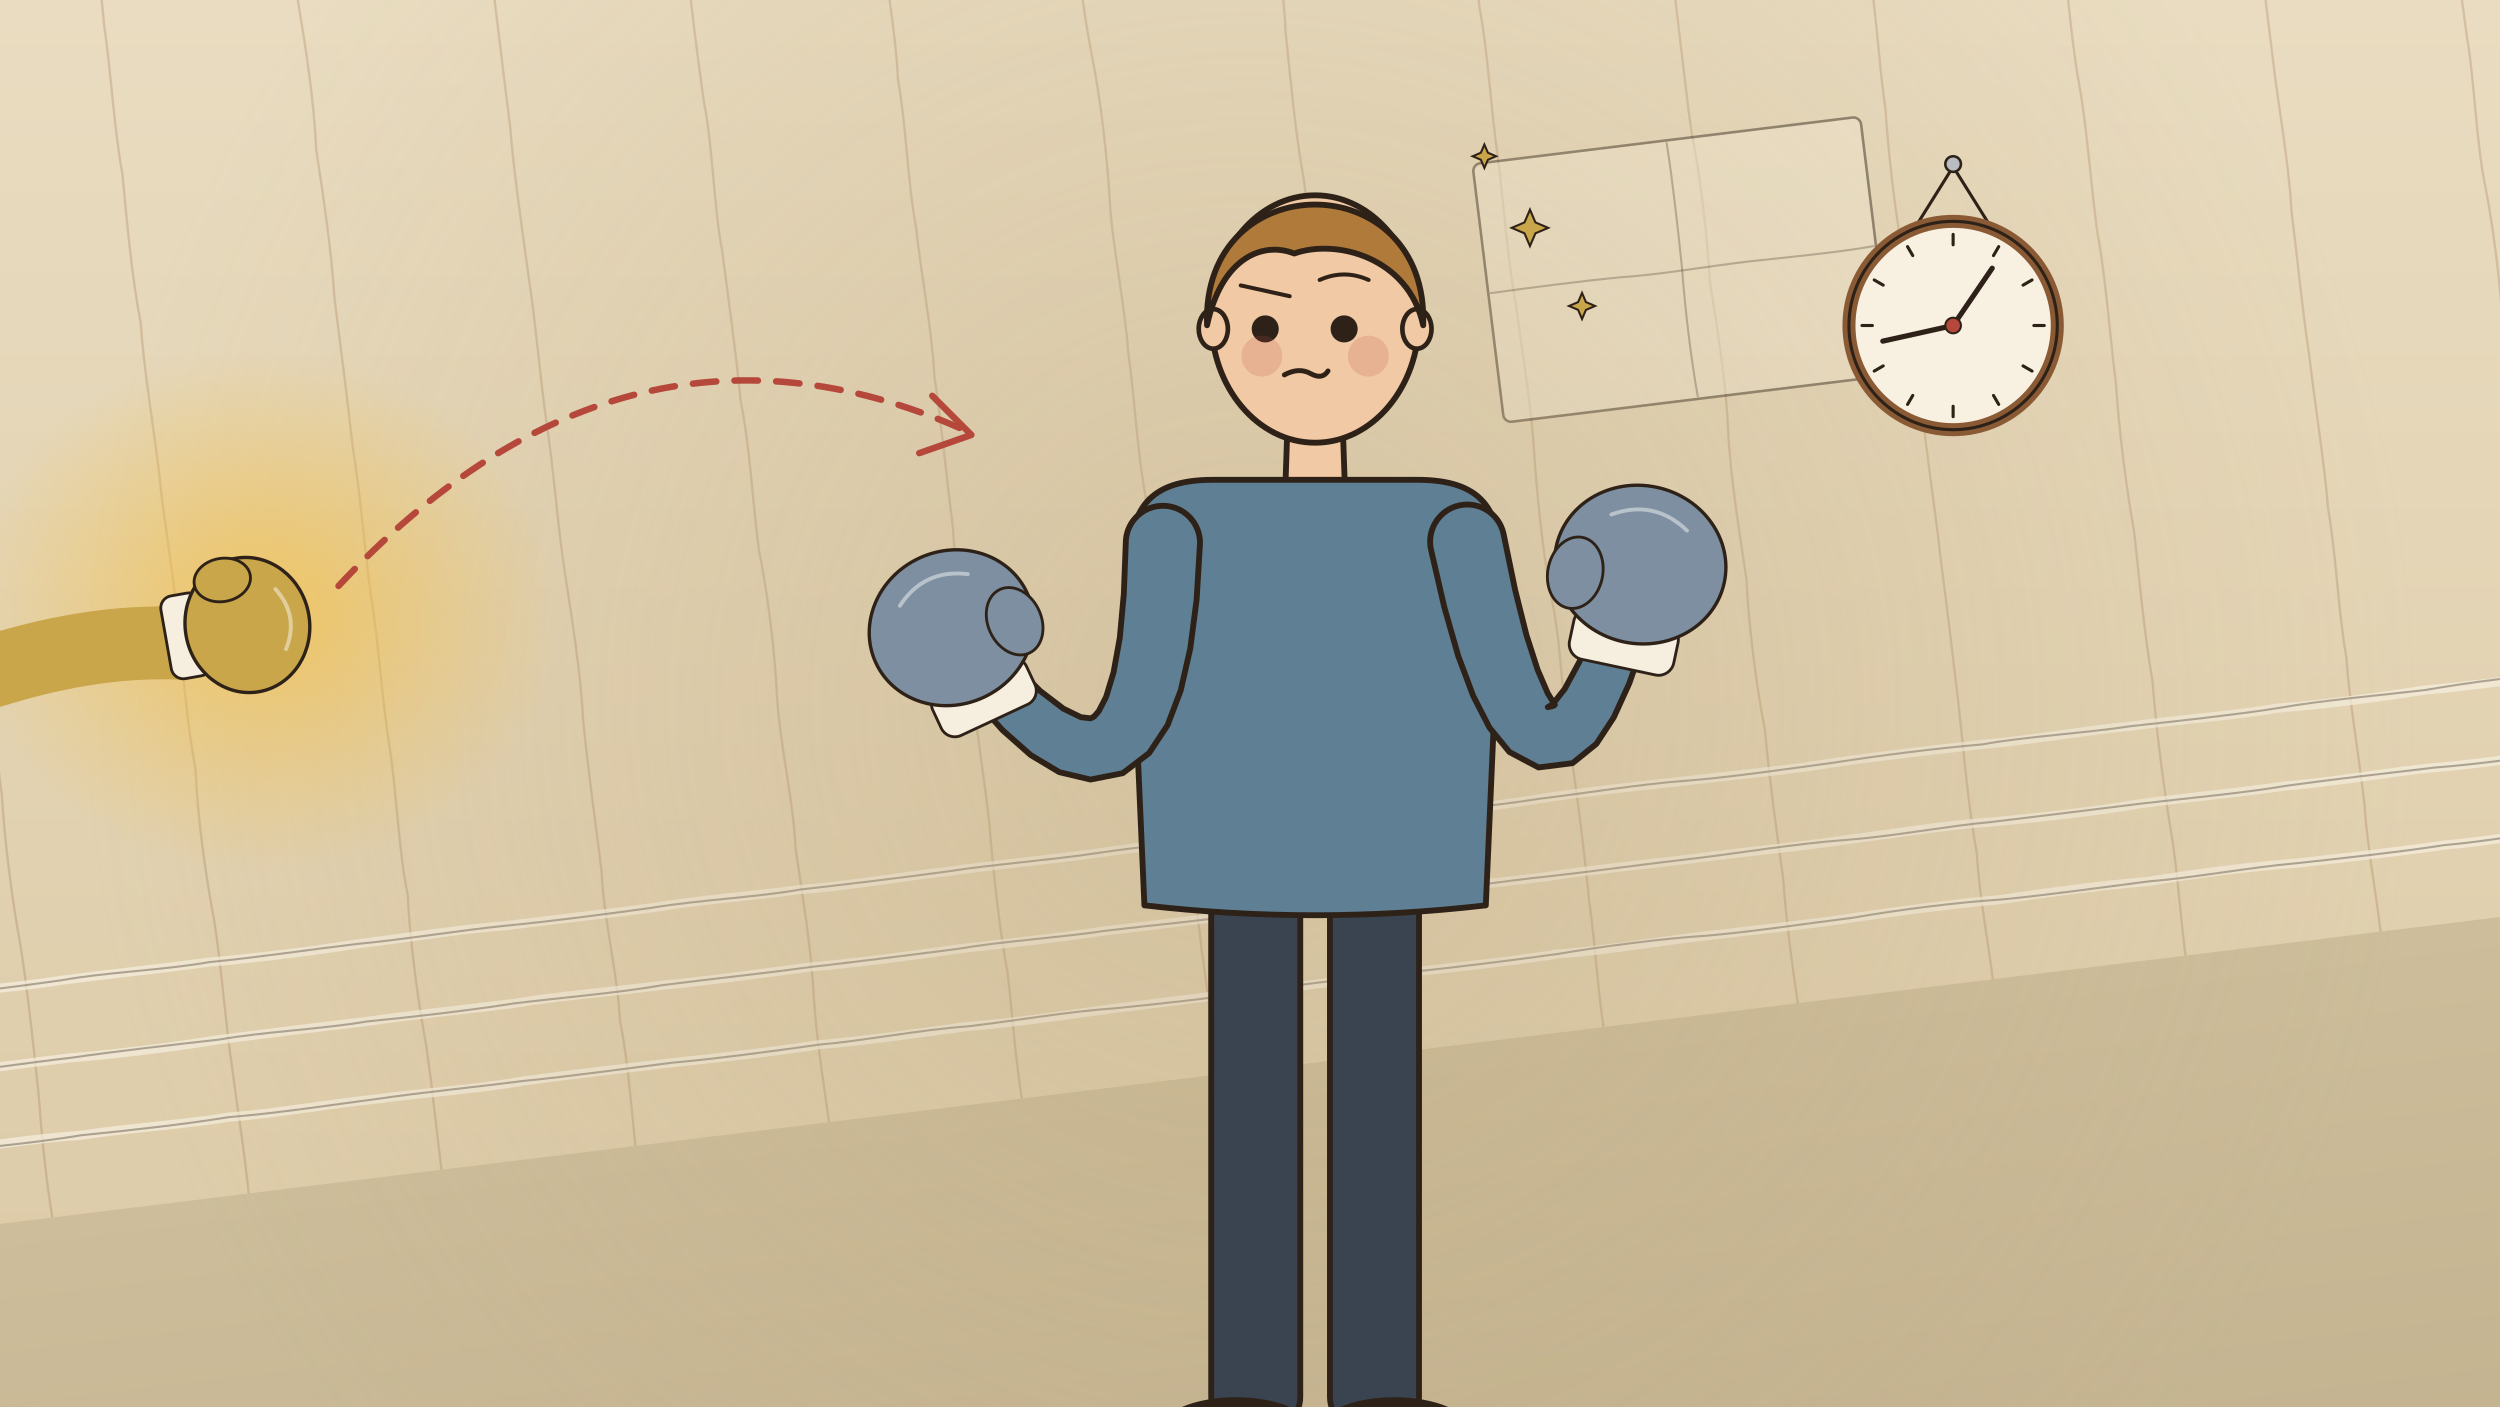
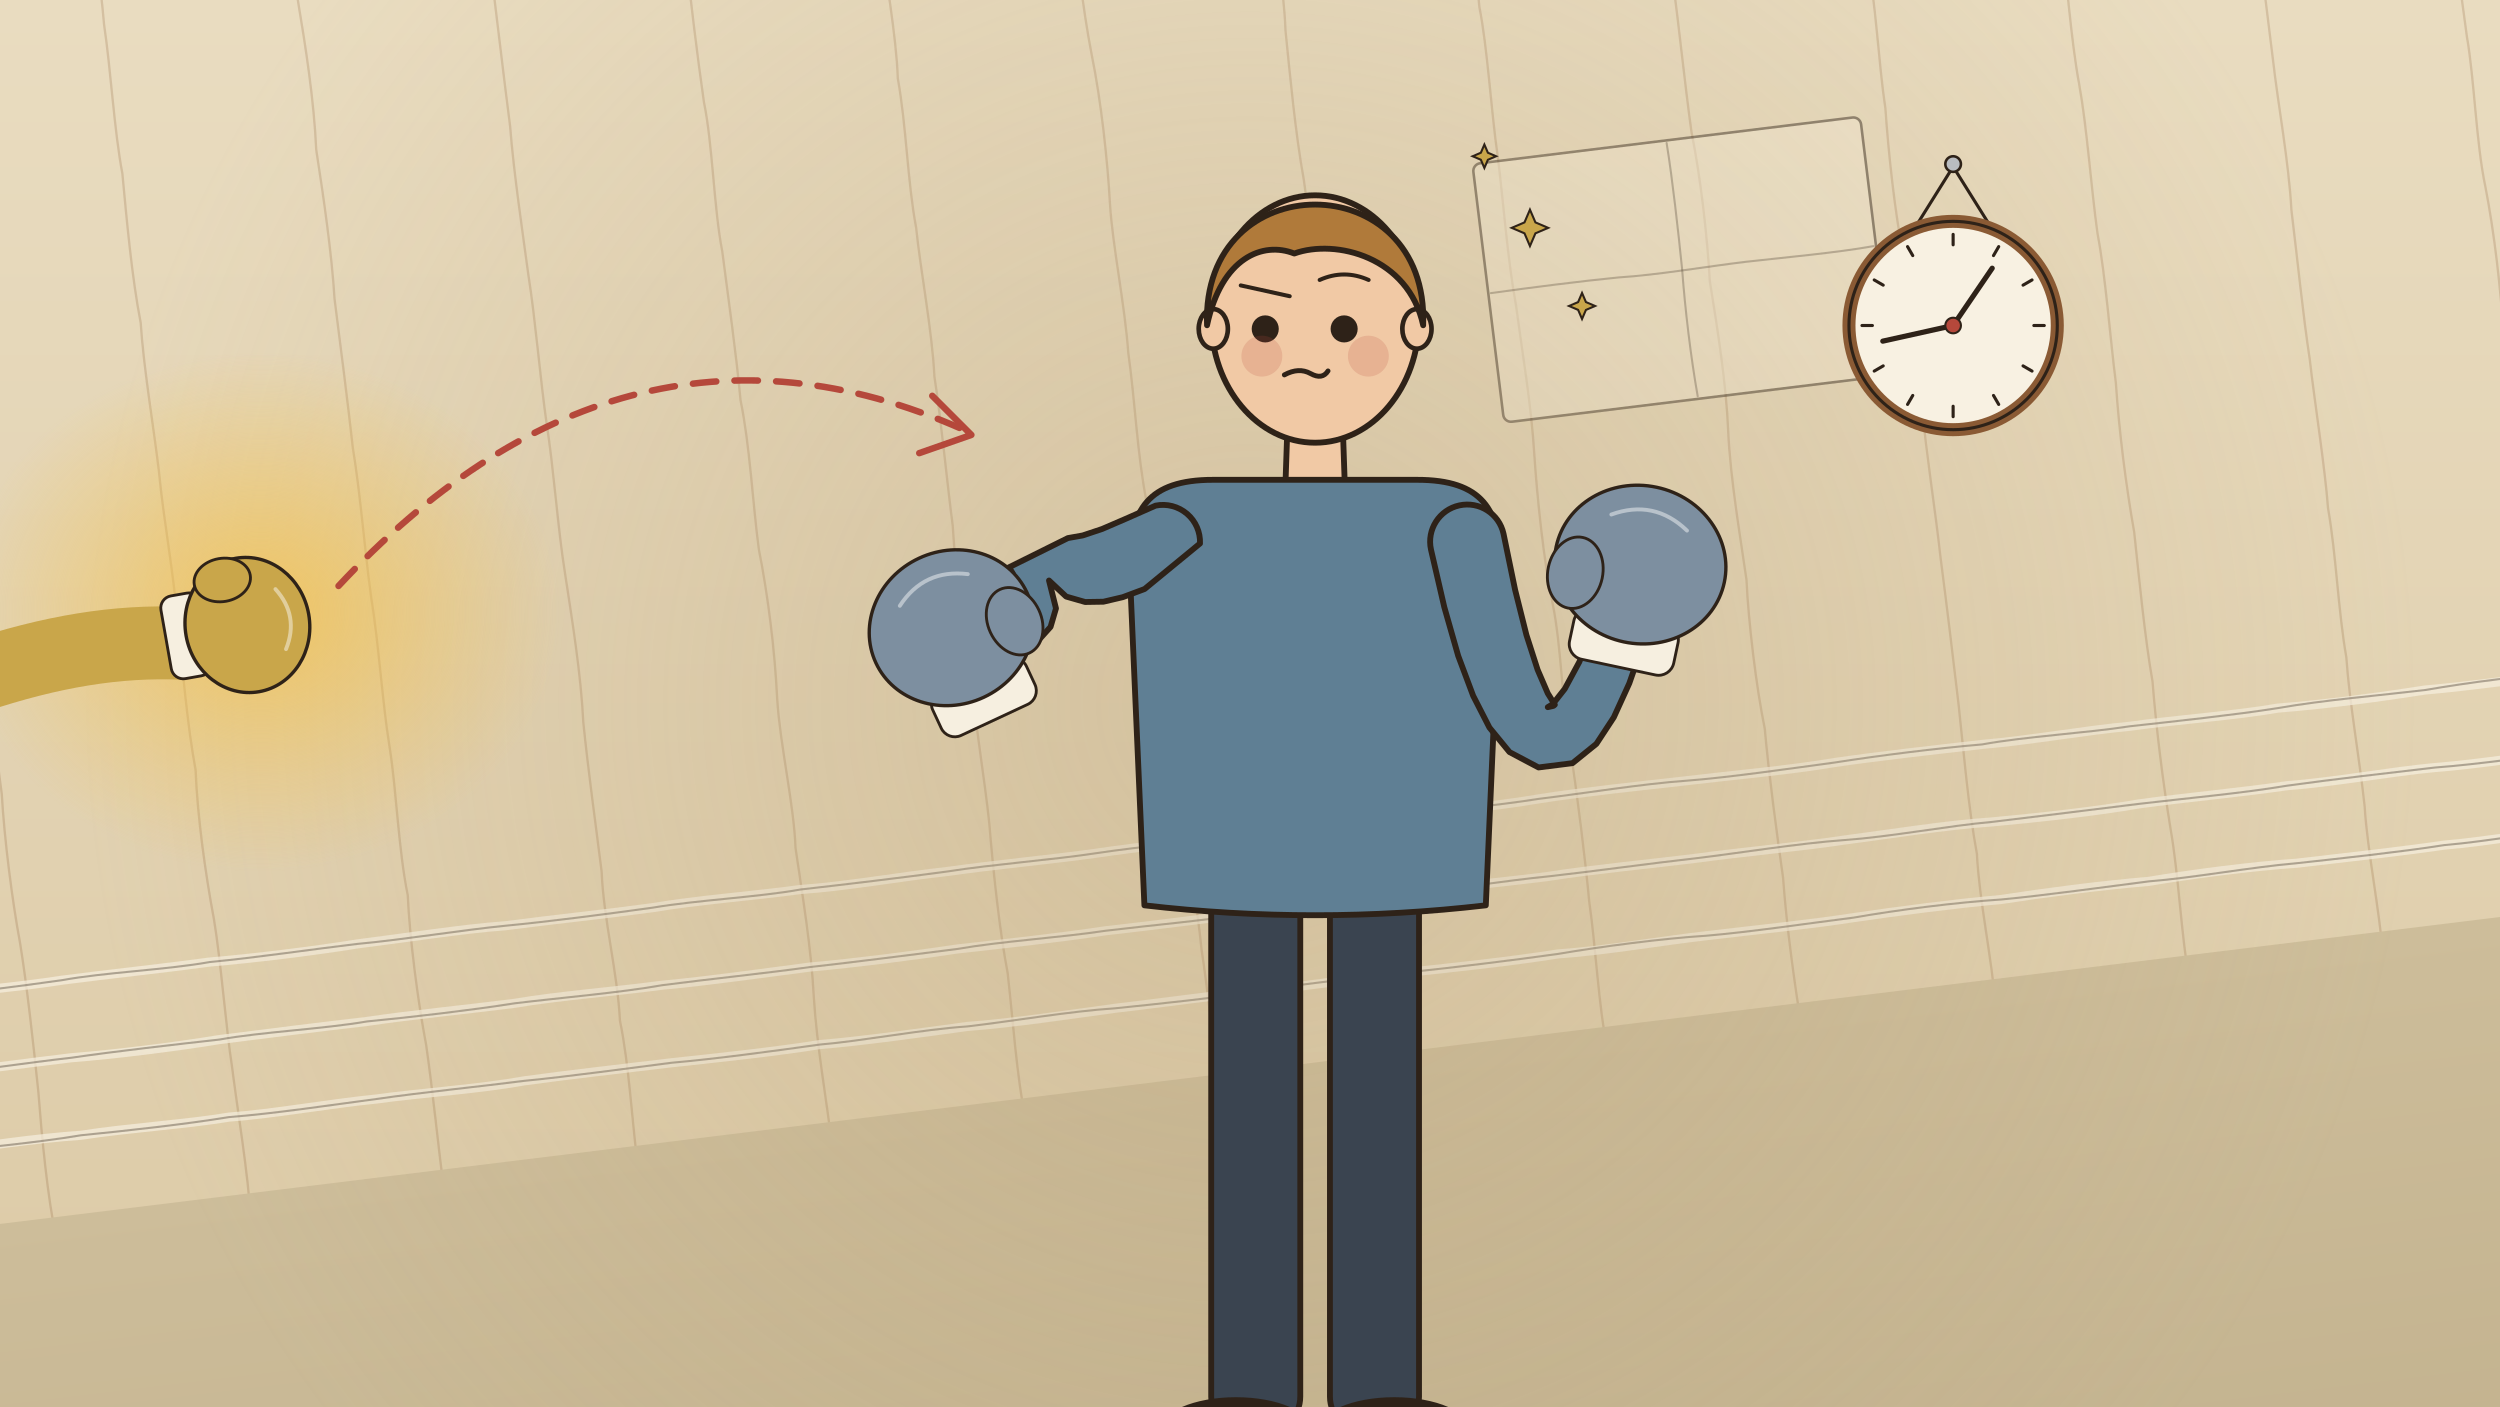
<svg xmlns="http://www.w3.org/2000/svg" viewBox="0 0 1920 1080" width="1920" height="1080">
  <defs>
    <linearGradient id="wall126" x1="0" y1="0" x2="0" y2="1">
      <stop offset="0" stop-color="#e9dcc0" />
      <stop offset="1" stop-color="#dccaa6" />
    </linearGradient>
    <radialGradient id="gold126" cx="0.5" cy="0.5" r="0.5">
      <stop offset="0" stop-color="#f2c14e" stop-opacity="0.8" />
      <stop offset="1" stop-color="#f2c14e" stop-opacity="0" />
    </radialGradient>
    <radialGradient id="vig126" cx="0.5" cy="0.5" r="0.5">
      <stop offset="0" stop-color="#b9a27a" stop-opacity="0.35" />
      <stop offset="1" stop-color="#b9a27a" stop-opacity="0" />
    </radialGradient>
    <linearGradient id="mat126" x1="0" y1="0" x2="0" y2="1">
      <stop offset="0" stop-color="#cdbd9a" />
      <stop offset="1" stop-color="#bfae8a" />
    </linearGradient>
  </defs>
  <rect width="1920" height="1080" fill="url(#wall126)" />
  <g id="bg-tilted-gym-wall" transform="rotate(-7 960 540)">
    <path d="M-300.0,-200.0 C-299.6,-164.9 -300.3,-118.4 -300.0,-84.6 C-300.2,-50.2 -302.1,-6.0 -300.0,30.8 C-299.2,62.9 -298.9,111.8 -300.0,146.2 C-300.8,182.4 -300.7,226.4 -300.0,261.5 C-298.2,296.0 -299.9,339.3 -300.0,376.9 C-299.2,410.3 -301.9,458.5 -300.0,492.3 C-300.6,525.4 -300.5,571.6 -300.0,607.7 C-300.6,643.8 -302.9,690.7 -300.0,723.1 C-299.1,758.5 -302.1,804.7 -300.0,838.5 C-303.0,873.5 -300.8,921.8 -300.0,953.8 C-302.5,988.4 -299.6,1037.4 -300.0,1069.2 C-300.3,1103.3 -299.9,1151.7 -300.0,1184.6 C-298.7,1218.4 -298.7,1265.3 -300.0,1300.0" fill="none" stroke="#8a5a34" stroke-width="1.8" stroke-linecap="round" opacity="0.22" />
    <path d="M-150.0,-200.0 C-148.7,-165.5 -152.0,-121.1 -150.0,-84.6 C-147.3,-52.8 -149.5,-2.2 -150.0,30.8 C-150.6,67.2 -149.9,114.2 -150.0,146.2 C-147.9,178.4 -148.6,225.9 -150.0,261.5 C-148.8,298.2 -148.9,344.3 -150.0,376.9 C-150.5,410.8 -147.7,459.0 -150.0,492.3 C-149.5,529.7 -149.4,575.2 -150.0,607.7 C-151.5,641.4 -150.1,691.4 -150.0,723.1 C-147.1,758.0 -148.9,805.3 -150.0,838.5 C-149.8,874.5 -150.5,919.7 -150.0,953.8 C-147.8,990.4 -151.9,1034.7 -150.0,1069.2 C-149.6,1105.2 -151.0,1150.7 -150.0,1184.6 C-147.1,1221.1 -152.5,1262.5 -150.0,1300.0" fill="none" stroke="#8a5a34" stroke-width="1.8" stroke-linecap="round" opacity="0.22" />
    <path d="M0.0,-200.0 C-2.0,-168.2 -2.4,-117.9 0.0,-84.6 C2.9,-51.4 -2.3,-1.3 0.0,30.8 C1.2,66.0 -1.1,110.4 0.0,146.2 C1.8,183.0 -2.0,225.1 0.0,261.5 C-1.7,293.5 2.0,342.1 0.0,376.9 C0.6,414.1 -0.5,459.0 0.0,492.3 C-2.3,527.2 -2.0,575.9 0.0,607.7 C1.3,640.8 0.7,686.1 0.0,723.1 C-1.6,758.2 -2.9,802.7 0.0,838.5 C0.1,870.1 1.9,917.1 0.0,953.8 C3.0,987.9 0.8,1033.0 0.0,1069.2 C-2.6,1102.5 -1.6,1150.5 0.0,1184.6 C-1.3,1219.8 -2.6,1264.4 0.0,1300.0" fill="none" stroke="#8a5a34" stroke-width="1.8" stroke-linecap="round" opacity="0.22" />
    <path d="M150.0,-200.0 C149.6,-163.0 151.4,-119.7 150.0,-84.6 C150.9,-48.6 147.8,-2.9 150.0,30.8 C149.0,65.4 147.5,111.2 150.0,146.2 C148.0,180.5 150.1,225.4 150.0,261.5 C148.9,297.0 151.9,343.0 150.0,376.9 C149.7,413.6 147.8,457.2 150.0,492.3 C147.0,527.6 147.8,573.7 150.0,607.7 C151.4,640.7 149.0,689.7 150.0,723.1 C150.1,756.0 152.3,805.8 150.0,838.5 C152.1,874.7 152.0,916.4 150.0,953.8 C147.4,989.0 149.3,1034.1 150.0,1069.2 C147.0,1100.9 149.0,1148.1 150.0,1184.6 C148.9,1220.2 151.2,1264.2 150.0,1300.0" fill="none" stroke="#8a5a34" stroke-width="1.8" stroke-linecap="round" opacity="0.22" />
    <path d="M300.0,-200.0 C301.3,-166.8 302.6,-121.6 300.0,-84.6 C301.6,-48.2 302.9,-6.8 300.0,30.8 C301.2,68.1 302.1,112.8 300.0,146.2 C300.2,180.6 300.4,229.9 300.0,261.5 C301.5,298.7 299.4,340.1 300.0,376.9 C301.4,414.0 298.7,459.0 300.0,492.3 C301.3,526.8 297.1,571.1 300.0,607.7 C297.4,639.7 297.8,690.9 300.0,723.1 C300.8,759.6 299.7,802.0 300.0,838.5 C302.9,873.7 300.2,919.1 300.0,953.8 C298.7,986.7 299.1,1032.7 300.0,1069.2 C297.3,1104.1 301.4,1152.7 300.0,1184.6 C301.7,1217.9 300.5,1264.4 300.0,1300.0" fill="none" stroke="#8a5a34" stroke-width="1.8" stroke-linecap="round" opacity="0.22" />
    <path d="M450.0,-200.0 C450.5,-165.7 449.0,-118.3 450.0,-84.6 C450.1,-52.8 449.7,-5.6 450.0,30.8 C448.4,65.8 449.6,112.1 450.0,146.2 C451.2,179.4 449.3,228.0 450.0,261.5 C451.2,295.9 448.7,342.4 450.0,376.9 C451.1,414.5 452.7,455.5 450.0,492.3 C449.2,527.2 449.9,573.8 450.0,607.7 C447.0,643.9 452.7,686.9 450.0,723.1 C452.9,757.0 449.7,802.1 450.0,838.5 C449.5,874.3 452.4,921.4 450.0,953.8 C450.2,987.9 450.8,1033.2 450.0,1069.2 C449.3,1101.4 447.8,1151.9 450.0,1184.6 C451.9,1218.0 451.0,1262.6 450.0,1300.0" fill="none" stroke="#8a5a34" stroke-width="1.8" stroke-linecap="round" opacity="0.22" />
    <path d="M600.0,-200.0 C602.9,-163.1 599.0,-118.9 600.0,-84.6 C599.3,-48.6 599.3,-5.5 600.0,30.8 C602.7,63.7 597.6,112.9 600.0,146.2 C600.2,181.7 601.1,224.0 600.0,261.5 C602.9,296.9 599.6,341.4 600.0,376.9 C602.7,413.0 602.7,455.4 600.0,492.3 C597.8,527.6 602.9,575.9 600.0,607.7 C600.8,643.0 602.7,685.7 600.0,723.1 C597.7,760.0 600.1,803.5 600.0,838.5 C601.3,872.0 597.4,919.4 600.0,953.8 C599.5,989.1 597.4,1035.4 600.0,1069.2 C602.2,1102.8 601.2,1148.3 600.0,1184.6 C600.4,1217.0 597.1,1264.8 600.0,1300.0" fill="none" stroke="#8a5a34" stroke-width="1.8" stroke-linecap="round" opacity="0.22" />
    <path d="M750.0,-200.0 C752.7,-165.4 749.1,-118.9 750.0,-84.6 C750.1,-51.0 752.9,-1.1 750.0,30.8 C752.1,67.6 747.7,111.4 750.0,146.2 C749.3,178.6 752.6,226.6 750.0,261.5 C751.1,296.6 749.7,342.7 750.0,376.9 C747.8,412.2 747.8,456.6 750.0,492.3 C748.5,529.5 750.7,575.0 750.0,607.7 C748.5,644.4 747.8,689.8 750.0,723.1 C749.7,758.4 747.2,801.4 750.0,838.5 C751.9,872.5 750.2,922.2 750.0,953.8 C749.0,987.4 749.2,1033.8 750.0,1069.2 C748.3,1106.3 751.6,1147.2 750.0,1184.6 C751.2,1222.0 751.8,1267.8 750.0,1300.0" fill="none" stroke="#8a5a34" stroke-width="1.8" stroke-linecap="round" opacity="0.22" />
    <path d="M900.0,-200.0 C901.6,-165.8 898.0,-116.6 900.0,-84.6 C897.7,-49.0 897.5,-6.4 900.0,30.8 C902.9,66.8 902.2,113.6 900.0,146.2 C898.0,177.9 901.9,225.2 900.0,261.5 C900.7,298.7 897.3,340.0 900.0,376.9 C898.5,411.2 902.0,459.2 900.0,492.3 C901.7,529.3 899.9,572.9 900.0,607.7 C898.0,640.5 900.9,690.8 900.0,723.1 C901.0,754.7 900.2,804.1 900.0,838.5 C898.5,872.0 899.8,919.8 900.0,953.8 C902.8,989.5 898.6,1036.2 900.0,1069.2 C899.9,1105.7 901.4,1148.0 900.0,1184.6 C898.4,1218.3 899.6,1264.8 900.0,1300.0" fill="none" stroke="#8a5a34" stroke-width="1.8" stroke-linecap="round" opacity="0.22" />
    <path d="M1050.0,-200.0 C1052.8,-166.4 1050.0,-121.7 1050.0,-84.6 C1050.6,-48.5 1052.9,-3.3 1050.0,30.8 C1049.3,64.6 1047.9,109.2 1050.0,146.2 C1050.3,181.6 1051.8,225.3 1050.0,261.5 C1047.2,296.1 1051.7,344.1 1050.0,376.9 C1049.4,409.2 1047.5,455.2 1050.0,492.3 C1051.8,525.4 1049.7,572.6 1050.0,607.7 C1051.5,644.4 1049.6,688.1 1050.0,723.1 C1051.7,759.3 1049.1,803.6 1050.0,838.5 C1050.3,871.7 1048.1,918.6 1050.0,953.8 C1050.6,986.5 1050.7,1033.7 1050.0,1069.2 C1047.2,1101.4 1052.4,1152.4 1050.0,1184.6 C1050.9,1217.9 1048.6,1266.0 1050.0,1300.0" fill="none" stroke="#8a5a34" stroke-width="1.8" stroke-linecap="round" opacity="0.22" />
    <path d="M1200.0,-200.0 C1199.9,-162.7 1198.2,-121.2 1200.0,-84.6 C1200.9,-47.3 1201.1,-4.0 1200.0,30.8 C1202.4,62.5 1199.2,112.1 1200.0,146.2 C1200.2,178.0 1197.8,226.5 1200.0,261.5 C1200.3,296.9 1202.4,339.5 1200.0,376.9 C1198.2,408.8 1197.1,458.8 1200.0,492.3 C1202.8,527.2 1197.4,572.5 1200.0,607.7 C1200.8,640.2 1201.0,691.0 1200.0,723.1 C1200.8,758.1 1197.3,803.7 1200.0,838.5 C1200.9,871.1 1198.0,920.7 1200.0,953.8 C1201.6,989.4 1201.9,1035.1 1200.0,1069.2 C1202.8,1101.2 1201.7,1147.2 1200.0,1184.6 C1201.3,1221.5 1198.9,1263.0 1200.0,1300.0" fill="none" stroke="#8a5a34" stroke-width="1.8" stroke-linecap="round" opacity="0.22" />
    <path d="M1350.0,-200.0 C1347.5,-164.3 1351.2,-119.6 1350.0,-84.6 C1348.8,-51.0 1348.1,-5.4 1350.0,30.8 C1350.3,64.4 1349.4,112.7 1350.0,146.2 C1352.7,181.4 1352.3,226.3 1350.0,261.5 C1351.4,297.0 1352.9,342.4 1350.0,376.9 C1347.1,414.4 1349.4,460.6 1350.0,492.3 C1347.5,525.5 1347.4,575.2 1350.0,607.7 C1348.8,641.8 1349.4,688.6 1350.0,723.1 C1348.1,760.1 1348.9,803.5 1350.0,838.5 C1348.4,872.0 1347.3,916.3 1350.0,953.8 C1348.5,991.1 1350.4,1033.4 1350.0,1069.2 C1349.9,1103.1 1347.8,1151.9 1350.0,1184.6 C1347.9,1220.4 1347.9,1268.1 1350.0,1300.0" fill="none" stroke="#8a5a34" stroke-width="1.8" stroke-linecap="round" opacity="0.22" />
    <path d="M1500.0,-200.0 C1498.9,-164.7 1500.7,-117.0 1500.0,-84.6 C1498.7,-47.1 1498.8,-3.5 1500.0,30.8 C1502.8,62.6 1499.0,111.2 1500.0,146.2 C1498.2,180.3 1497.4,225.2 1500.0,261.5 C1499.7,298.7 1503.0,344.8 1500.0,376.9 C1498.8,412.5 1500.5,457.7 1500.0,492.3 C1500.3,529.5 1500.2,574.8 1500.0,607.7 C1499.5,641.9 1497.8,687.7 1500.0,723.1 C1497.4,756.2 1501.6,806.7 1500.0,838.5 C1500.5,872.0 1497.7,921.5 1500.0,953.8 C1498.8,986.9 1499.3,1033.2 1500.0,1069.2 C1498.9,1102.6 1499.1,1152.3 1500.0,1184.6 C1502.1,1218.3 1502.0,1267.0 1500.0,1300.0" fill="none" stroke="#8a5a34" stroke-width="1.8" stroke-linecap="round" opacity="0.22" />
    <path d="M1650.0,-200.0 C1651.6,-166.0 1650.1,-121.8 1650.0,-84.6 C1652.8,-47.3 1650.6,-5.4 1650.0,30.8 C1650.5,62.6 1647.8,110.1 1650.0,146.2 C1651.9,179.1 1649.4,226.0 1650.0,261.5 C1652.2,294.3 1649.8,343.7 1650.0,376.9 C1647.9,414.4 1648.1,456.4 1650.0,492.3 C1649.5,525.4 1648.2,575.1 1650.0,607.7 C1648.4,644.7 1648.5,685.5 1650.0,723.1 C1651.7,758.3 1648.2,803.7 1650.0,838.5 C1647.7,875.2 1652.1,920.8 1650.0,953.8 C1648.5,987.7 1651.9,1035.0 1650.0,1069.2 C1650.2,1103.0 1649.9,1150.2 1650.0,1184.6 C1650.5,1220.1 1651.6,1263.3 1650.0,1300.0" fill="none" stroke="#8a5a34" stroke-width="1.8" stroke-linecap="round" opacity="0.22" />
    <path d="M1800.0,-200.0 C1801.5,-165.6 1801.5,-120.2 1800.0,-84.6 C1801.9,-51.8 1800.7,-2.8 1800.0,30.8 C1799.7,62.8 1800.1,110.9 1800.0,146.2 C1799.7,180.4 1802.5,225.2 1800.0,261.5 C1800.0,297.5 1799.0,343.7 1800.0,376.9 C1799.7,411.2 1801.5,460.2 1800.0,492.3 C1801.9,527.3 1798.1,572.4 1800.0,607.7 C1798.1,641.9 1800.6,686.0 1800.0,723.1 C1797.9,756.3 1801.7,804.9 1800.0,838.5 C1797.6,873.2 1800.1,920.1 1800.0,953.8 C1801.8,991.0 1797.5,1033.2 1800.0,1069.2 C1802.6,1105.4 1799.0,1150.7 1800.0,1184.6 C1800.7,1221.9 1799.5,1264.3 1800.0,1300.0" fill="none" stroke="#8a5a34" stroke-width="1.8" stroke-linecap="round" opacity="0.22" />
    <path d="M1950.0,-200.0 C1947.8,-164.4 1951.2,-119.5 1950.0,-84.6 C1952.6,-49.9 1947.6,-3.2 1950.0,30.8 C1949.0,62.5 1949.5,112.1 1950.0,146.2 C1951.7,178.3 1947.1,228.1 1950.0,261.5 C1952.6,297.8 1952.2,342.7 1950.0,376.9 C1947.7,410.3 1947.2,456.5 1950.0,492.3 C1949.4,524.5 1949.0,571.9 1950.0,607.7 C1952.6,643.5 1947.9,687.5 1950.0,723.1 C1950.6,757.0 1948.2,802.7 1950.0,838.5 C1949.4,872.6 1952.4,922.2 1950.0,953.8 C1951.7,987.8 1948.4,1036.4 1950.0,1069.2 C1951.5,1105.8 1949.0,1150.7 1950.0,1184.6 C1947.4,1216.9 1947.1,1266.1 1950.0,1300.0" fill="none" stroke="#8a5a34" stroke-width="1.8" stroke-linecap="round" opacity="0.22" />
    <path d="M2100.0,-200.0 C2100.1,-163.6 2102.7,-119.9 2100.0,-84.6 C2102.0,-48.1 2102.0,-4.5 2100.0,30.8 C2097.5,64.7 2100.8,110.7 2100.0,146.2 C2097.6,181.6 2098.4,227.5 2100.0,261.5 C2097.7,296.0 2097.7,342.8 2100.0,376.9 C2099.0,413.7 2100.3,457.4 2100.0,492.3 C2100.0,526.4 2098.2,572.7 2100.0,607.7 C2101.6,641.1 2101.2,690.5 2100.0,723.1 C2103.0,757.6 2102.9,805.7 2100.0,838.5 C2101.7,871.9 2097.3,917.5 2100.0,953.8 C2098.3,988.6 2100.0,1034.3 2100.0,1069.2 C2098.9,1103.3 2099.3,1148.7 2100.0,1184.6 C2100.1,1216.3 2102.3,1267.4 2100.0,1300.0" fill="none" stroke="#8a5a34" stroke-width="1.8" stroke-linecap="round" opacity="0.22" />
    <path d="M2250.0,-200.0 C2247.9,-164.5 2252.2,-121.6 2250.0,-84.6 C2249.8,-49.6 2248.8,-3.7 2250.0,30.8 C2248.3,63.0 2251.9,112.2 2250.0,146.2 C2250.1,181.5 2251.7,227.7 2250.0,261.5 C2247.5,299.1 2251.9,344.1 2250.0,376.9 C2247.9,409.0 2251.6,458.3 2250.0,492.3 C2249.0,526.5 2248.2,574.7 2250.0,607.7 C2249.9,640.3 2250.0,689.6 2250.0,723.1 C2252.9,755.6 2250.3,803.6 2250.0,838.5 C2248.4,871.4 2249.0,916.3 2250.0,953.8 C2247.2,985.7 2251.3,1036.0 2250.0,1069.2 C2252.8,1103.1 2248.2,1147.1 2250.0,1184.6 C2251.6,1219.9 2247.2,1263.1 2250.0,1300.0" fill="none" stroke="#8a5a34" stroke-width="1.8" stroke-linecap="round" opacity="0.22" />
    <rect x="1180" y="150" width="300" height="200" rx="6" fill="#f4ead4" stroke="#2e2218" stroke-width="2" opacity=".5" />
    <path d="M1330.0,152.0 C1331.1,180.3 1330.6,220.3 1330.0,250.0 C1328.5,280.2 1328.4,318.2 1330.0,348.0" fill="none" stroke="#2e2218" stroke-width="1.6" stroke-linecap="round" opacity="0.3" />
    <path d="M1182.0,250.0 C1211.8,249.5 1252.2,249.3 1280.7,250.0 C1310.8,251.8 1348.9,249.9 1379.3,250.0 C1410.3,250.3 1449.0,251.6 1478.0,250.0" fill="none" stroke="#2e2218" stroke-width="1.6" stroke-linecap="round" opacity="0.3" />
    <path d="M-200.0,640.0 C-166.7,641.6 -120.4,639.6 -85.7,640.0 C-50.7,639.6 -4.2,641.1 28.6,640.0 C61.4,639.7 109.6,640.5 142.9,640.0 C177.0,641.3 222.5,641.3 257.1,640.0 C291.9,640.0 337.6,638.3 371.4,640.0 C407.2,639.7 450.7,640.5 485.7,640.0 C518.4,638.4 567.3,640.5 600.0,640.0 C633.4,641.9 678.3,639.5 714.3,640.0 C749.6,639.3 795.9,640.6 828.6,640.0 C861.2,639.2 909.8,639.7 942.9,640.0 C978.5,639.7 1024.1,640.5 1057.1,640.0 C1093.3,640.7 1138.9,641.5 1171.4,640.0 C1204.0,638.8 1251.8,639.7 1285.7,640.0 C1319.8,640.1 1365.5,641.6 1400.0,640.0 C1433.2,639.2 1478.3,639.7 1514.3,640.0 C1550.0,641.4 1595.5,638.9 1628.6,640.0 C1664.7,639.3 1710.1,641.7 1742.9,640.0 C1778.9,641.6 1821.1,641.2 1857.1,640.0 C1891.1,641.2 1936.7,640.6 1971.4,640.0 C2006.4,641.5 2052.5,641.1 2085.7,640.0 C2119.5,641.4 2166.2,639.5 2200.0,640.0" fill="none" stroke="#f6efe0" stroke-width="7" stroke-linecap="round" opacity="0.7" />
    <path d="M-200.0,640.0 C-164.7,638.4 -121.7,640.5 -85.7,640.0 C-52.2,640.9 -4.6,640.6 28.6,640.0 C61.3,638.0 109.1,641.9 142.9,640.0 C178.4,641.0 224.6,639.8 257.1,640.0 C292.1,641.1 338.7,639.2 371.4,640.0 C404.7,640.9 450.2,640.6 485.7,640.0 C520.6,638.4 566.9,641.9 600.0,640.0 C633.7,640.3 679.7,640.5 714.3,640.0 C748.1,638.8 796.2,641.0 828.6,640.0 C864.1,639.0 910.4,640.5 942.9,640.0 C978.1,638.4 1022.4,640.9 1057.1,640.0 C1092.0,639.9 1139.0,641.2 1171.4,640.0 C1206.4,640.1 1250.9,638.2 1285.7,640.0 C1318.4,641.5 1367.2,640.4 1400.0,640.0 C1436.0,638.8 1478.9,638.7 1514.3,640.0 C1548.6,638.0 1594.4,641.1 1628.6,640.0 C1663.0,640.4 1710.1,641.2 1742.9,640.0 C1778.7,638.1 1823.6,639.9 1857.1,640.0 C1889.9,638.3 1937.3,638.0 1971.4,640.0 C2006.3,641.4 2053.4,639.1 2085.7,640.0 C2121.2,639.4 2164.7,641.4 2200.0,640.0" fill="none" stroke="#2e2218" stroke-width="1.6" stroke-linecap="round" opacity="0.35" />
    <path d="M-200.0,700.0 C-166.1,701.7 -121.5,698.1 -85.7,700.0 C-51.3,700.6 -6.4,699.8 28.6,700.0 C62.1,701.5 109.3,701.4 142.9,700.0 C176.9,699.9 224.0,699.7 257.1,700.0 C292.8,699.1 336.0,700.2 371.4,700.0 C404.2,698.4 450.3,700.4 485.7,700.0 C519.4,701.1 567.3,700.2 600.0,700.0 C635.7,701.2 680.6,700.9 714.3,700.0 C750.1,700.4 792.6,701.0 828.6,700.0 C863.0,700.4 908.6,700.1 942.9,700.0 C979.0,700.2 1021.7,700.8 1057.1,700.0 C1090.9,698.6 1136.8,700.3 1171.4,700.0 C1206.0,698.8 1250.8,700.1 1285.7,700.0 C1321.0,699.5 1366.0,700.9 1400.0,700.0 C1433.3,699.8 1478.8,698.0 1514.3,700.0 C1550.3,701.1 1595.1,701.7 1628.6,700.0 C1664.2,699.5 1708.2,700.8 1742.9,700.0 C1777.2,701.7 1824.2,699.0 1857.1,700.0 C1891.4,701.6 1938.1,699.8 1971.4,700.0 C2004.0,700.5 2049.8,699.4 2085.7,700.0 C2121.0,700.2 2165.2,698.9 2200.0,700.0" fill="none" stroke="#f6efe0" stroke-width="7" stroke-linecap="round" opacity="0.7" />
    <path d="M-200.0,700.0 C-165.7,698.7 -121.2,699.3 -85.7,700.0 C-51.8,701.1 -5.8,699.6 28.6,700.0 C61.5,699.2 110.1,699.6 142.9,700.0 C176.1,698.1 223.6,701.7 257.1,700.0 C292.0,700.9 336.2,701.2 371.4,700.0 C405.1,700.0 453.4,701.8 485.7,700.0 C520.0,699.7 567.7,700.6 600.0,700.0 C633.1,700.4 681.8,700.1 714.3,700.0 C747.3,698.2 792.9,701.0 828.6,700.0 C864.2,700.0 906.6,701.7 942.9,700.0 C976.6,700.5 1023.9,700.1 1057.1,700.0 C1093.1,700.8 1138.5,699.2 1171.4,700.0 C1204.8,700.4 1250.1,699.6 1285.7,700.0 C1318.3,700.1 1364.4,698.2 1400.0,700.0 C1436.0,701.9 1480.8,698.8 1514.3,700.0 C1548.3,700.0 1594.2,700.1 1628.6,700.0 C1663.6,700.1 1707.3,701.6 1742.9,700.0 C1776.6,699.4 1822.8,699.8 1857.1,700.0 C1889.6,701.6 1938.2,700.8 1971.4,700.0 C2004.1,700.7 2050.3,700.2 2085.7,700.0 C2118.4,700.4 2165.6,698.3 2200.0,700.0" fill="none" stroke="#2e2218" stroke-width="1.6" stroke-linecap="round" opacity="0.35" />
    <path d="M-200.0,760.0 C-165.3,758.4 -120.4,760.0 -85.7,760.0 C-51.7,759.2 -5.7,758.1 28.6,760.0 C64.8,758.8 110.3,761.5 142.9,760.0 C176.3,761.7 221.1,759.2 257.1,760.0 C290.4,759.5 337.0,762.0 371.4,760.0 C404.2,759.5 451.4,759.9 485.7,760.0 C518.2,760.5 566.1,761.3 600.0,760.0 C635.0,761.4 681.9,760.4 714.3,760.0 C748.4,761.7 795.9,760.4 828.6,760.0 C863.0,760.2 910.5,759.5 942.9,760.0 C977.2,761.3 1023.8,759.3 1057.1,760.0 C1089.8,760.6 1135.5,761.3 1171.4,760.0 C1205.8,761.9 1251.4,759.7 1285.7,760.0 C1322.0,760.1 1367.7,761.1 1400.0,760.0 C1433.5,759.2 1478.5,758.8 1514.3,760.0 C1546.8,758.9 1592.6,758.6 1628.6,760.0 C1660.9,758.5 1708.7,758.1 1742.9,760.0 C1778.0,760.2 1822.7,760.8 1857.1,760.0 C1890.4,761.3 1936.4,758.8 1971.4,760.0 C2005.0,761.5 2050.1,758.1 2085.7,760.0 C2118.5,758.4 2166.9,761.9 2200.0,760.0" fill="none" stroke="#f6efe0" stroke-width="7" stroke-linecap="round" opacity="0.7" />
    <path d="M-200.0,760.0 C-165.0,761.1 -121.3,760.8 -85.7,760.0 C-53.3,760.0 -6.2,761.6 28.6,760.0 C62.2,760.8 109.7,761.4 142.9,760.0 C179.0,761.6 222.0,760.3 257.1,760.0 C292.7,759.2 338.4,760.2 371.4,760.0 C406.7,760.9 451.5,760.1 485.7,760.0 C518.2,761.2 566.4,760.6 600.0,760.0 C632.6,761.3 679.7,758.0 714.3,760.0 C750.3,760.2 793.1,758.0 828.6,760.0 C861.3,760.6 906.8,761.7 942.9,760.0 C979.0,758.9 1023.7,759.5 1057.1,760.0 C1092.7,760.6 1135.7,760.6 1171.4,760.0 C1204.9,758.4 1252.5,758.0 1285.7,760.0 C1319.8,761.3 1365.2,760.1 1400.0,760.0 C1434.6,758.2 1479.2,758.0 1514.3,760.0 C1548.9,761.0 1594.6,760.1 1628.6,760.0 C1662.8,761.5 1707.1,758.7 1742.9,760.0 C1775.2,760.4 1823.1,761.2 1857.1,760.0 C1890.2,761.3 1937.3,758.5 1971.4,760.0 C2006.2,759.5 2051.1,759.1 2085.7,760.0 C2121.3,759.7 2164.3,761.3 2200.0,760.0" fill="none" stroke="#2e2218" stroke-width="1.6" stroke-linecap="round" opacity="0.35" />
    <rect x="-300" y="820" width="2600" height="600" fill="url(#mat126)" />
  </g>
  <circle cx="960" cy="540" r="900" fill="url(#vig126)" />
  <g id="mv-swing-clock-on-cord" data-amp="22" data-per="1.8" data-delay="0.4" data-pivot="1500 120">
    <path d="M1500,128 L1470,176 M1500,128 L1530,176" stroke="#2e2218" stroke-width="2.4" fill="none" />
    <circle cx="1500" cy="126" r="6" fill="#b9bcc0" stroke="#2e2218" stroke-width="2" />
    <circle cx="1500" cy="250" r="80" fill="#f8f1e2" stroke="#8a5a34" stroke-width="10" />
    <circle cx="1500" cy="250" r="80" fill="none" stroke="#2e2218" stroke-width="2.4" />
    <path d="M1500.0,188.0 L1500.0,180.0" stroke="#2e2218" stroke-width="2.4" stroke-linecap="round" />
    <path d="M1531.0,196.3 L1535.0,189.4" stroke="#2e2218" stroke-width="2.4" stroke-linecap="round" />
    <path d="M1553.7,219.0 L1560.6,215.0" stroke="#2e2218" stroke-width="2.4" stroke-linecap="round" />
    <path d="M1562.0,250.0 L1570.0,250.0" stroke="#2e2218" stroke-width="2.4" stroke-linecap="round" />
    <path d="M1553.7,281.0 L1560.6,285.0" stroke="#2e2218" stroke-width="2.4" stroke-linecap="round" />
    <path d="M1531.0,303.7 L1535.0,310.6" stroke="#2e2218" stroke-width="2.4" stroke-linecap="round" />
    <path d="M1500.0,312.0 L1500.0,320.0" stroke="#2e2218" stroke-width="2.4" stroke-linecap="round" />
    <path d="M1469.0,303.7 L1465.0,310.6" stroke="#2e2218" stroke-width="2.4" stroke-linecap="round" />
    <path d="M1446.3,281.0 L1439.4,285.0" stroke="#2e2218" stroke-width="2.4" stroke-linecap="round" />
    <path d="M1438.0,250.0 L1430.0,250.0" stroke="#2e2218" stroke-width="2.4" stroke-linecap="round" />
    <path d="M1446.3,219.0 L1439.4,215.0" stroke="#2e2218" stroke-width="2.4" stroke-linecap="round" />
    <path d="M1469.0,196.3 L1465.0,189.4" stroke="#2e2218" stroke-width="2.4" stroke-linecap="round" />
    <path d="M1500,250 L1530,206 M1500,250 L1446,262" stroke="#2e2218" stroke-width="4" stroke-linecap="round" />
    <circle cx="1500" cy="250" r="6" fill="#b5483b" stroke="#2e2218" stroke-width="1.6" />
  </g>
  <ellipse cx="200" cy="470" rx="230" ry="200" fill="url(#gold126)" />
  <path d="M-20,520 C40,500 90,492 140,494" fill="none" stroke="#c9a64a" stroke-width="56" stroke-linecap="round" />
  <g id="lefty-glove">
    <g transform="rotate(80.0 190.0 480.0)">
      <rect x="157.8" y="512.2" width="64.5" height="31.2" rx="9.4" fill="#f6efe0" stroke="#2e2218" stroke-width="2.2" />
      <ellipse cx="190.0" cy="480.0" rx="52.0" ry="47.8" fill="#c9a64a" stroke="#2e2218" stroke-width="2.6" />
      <ellipse cx="152.6" cy="493.0" rx="16.6" ry="21.8" fill="#c9a64a" stroke="#2e2218" stroke-width="2.2" />
      <path d="M166.6,454.0 Q190.0,439.4 213.4,454.0" fill="none" stroke="#fff" stroke-width="3" opacity=".45" stroke-linecap="round" />
    </g>
  </g>
  <g id="mv-draw-strike-path" data-dur="1.1" data-delay="0.5">
    <path d="M260,450 C400,300 560,250 740,330" fill="none" stroke="#b5483b" stroke-width="5" stroke-dasharray="18 14" stroke-linecap="round" />
    <path d="M716,304 L746,334 L706,348" fill="none" stroke="#b5483b" stroke-width="5" stroke-linecap="round" stroke-linejoin="round" />
  </g>
  <g id="mv-breathe-boxer-person-righty">
    <rect x="930.2" y="653.5" width="68.4" height="446.5" rx="27.4" fill="#3a4450" stroke="#2e2218" stroke-width="4.5" />
    <ellipse cx="949.2" cy="1100.0" rx="57.0" ry="24.7" fill="#2e2218" stroke="#2e2218" stroke-width="4.5" />
    <rect x="1021.4" y="653.5" width="68.4" height="446.5" rx="27.4" fill="#3a4450" stroke="#2e2218" stroke-width="4.5" />
    <ellipse cx="1070.8" cy="1100.0" rx="57.0" ry="24.7" fill="#2e2218" stroke="#2e2218" stroke-width="4.5" />
    <path d="M989.1,317.2 L987.2,372.5 L1032.8,372.5 L1030.9,317.2 Z" fill="#f1c9a5" stroke="#2e2218" stroke-width="4.5" />
    <path d="M931.6,368.5 C881.8,368.5 867.5,391.3 867.5,435.0 L878.9,695.3 Q1010.0,710.5 1141.1,695.3 L1152.5,435.0 C1152.5,391.3 1138.2,368.5 1088.4,368.5 Z" fill="#5f7f94" stroke="#2e2218" stroke-width="4.5" stroke-linejoin="round" />
    <g class="mv mv-limb-boxer-person-righty-r-1" data-pivot="893.1 416.0">
-       <path d="M864.7,414.6 L863.1,456.1 L860.0,489.9 L855.2,516.4 L849.5,535.2 L843.9,546.1 L840.4,550.2 L837.6,551.7 L830.1,550.8 L816.6,544.2 L798.8,530.6 L777.9,509.8 L754.1,481.6 A19.0,19.0 0 0 0 724.5,505.4 L747.8,535.9 L770.1,560.9 L791.6,579.9 L813.5,593.0 L837.5,598.7 L862.3,593.8 L882.5,578.4 L896.7,556.9 L906.8,530.2 L914.1,498.2 L919.0,460.5 L921.6,417.4 A28.5,28.5 0 0 0 864.7,414.6Z" fill="#5f7f94" stroke="#2e2218" stroke-width="4.50" stroke-linejoin="round" />
-       <path d="M776.6,508.3 L743.1,533.4" stroke="#2e2218" stroke-width="3.60" stroke-linecap="round" opacity=".5" />
-       <circle cx="729.5" cy="480.5" r="29.6" fill="#f1c9a5" stroke="#2e2218" stroke-width="4.50" />
+       <path d="M887.50,388.32 L864.67,398.40 L846.41,406.27 L831.55,411.22 L820.14,413.25 L774.92,435.69 L777.73,440.29 L778.72,443.10 L777.75,448.33 L772.74,455.41 L762.84,462.90 L747.94,470.47 L727.76,478.89 A19.00,19.00 0 0 0 749.49,509.52 L771.22,502.05 L787.15,496.60 L798.93,490.22 L806.83,481.43 L810.99,467.25 L805.64,445.83 L818.80,458.16 L833.39,462.34 L847.43,462.11 L862.28,458.63 L879.05,452.36 L921.60,417.40 A28.50,28.50 0 0 0 887.50,388.32 Z" fill="#5f7f94" stroke="#2e2218" stroke-width="4.50" stroke-linejoin="round" />
+       <path d="M746.89,470.88 L769.92,504.45" stroke="#2e2218" stroke-width="3.60" stroke-linecap="round" opacity=".5" />
+       <circle cx="725.30" cy="501.80" r="29.6" fill="#f1c9a5" stroke="#2e2218" stroke-width="4.50" />
    </g>
    <g class="mv mv-limb-boxer-person-righty-l-1" data-pivot="1126.8 416.0">
      <path d="M1099.0,422.1 L1109.2,466.2 L1119.9,503.7 L1131.4,534.4 L1143.9,558.8 L1159.3,577.6 L1181.6,589.4 L1207.7,586.1 L1226.0,571.3 L1239.4,550.9 L1251.3,524.8 L1262.7,492.1 L1273.9,452.9 A19.0,19.0 0 0 0 1237.6,441.6 L1224.9,479.2 L1212.9,508.4 L1201.7,529.1 L1192.5,540.8 L1188.7,543.1 L1193.1,542.1 L1194.1,541.2 L1188.7,532.5 L1180.9,514.4 L1172.3,487.7 L1163.6,453.0 L1154.7,409.9 A28.5,28.5 0 0 0 1099.0,422.1Z" fill="#5f7f94" stroke="#2e2218" stroke-width="4.50" stroke-linejoin="round" />
      <path d="M1266.4,485.9 L1226.2,474.4" stroke="#2e2218" stroke-width="3.60" stroke-linecap="round" opacity=".5" />
      <circle cx="1260.2" cy="431.6" r="29.6" fill="#f1c9a5" stroke="#2e2218" stroke-width="4.50" />
    </g>
    <g transform="rotate(-25.0 730.7 482.1)">
      <rect x="691.0" y="521.8" width="79.4" height="38.4" rx="11.5" fill="#f6efe0" stroke="#2e2218" stroke-width="2.2" />
      <ellipse cx="730.7" cy="482.1" rx="64.0" ry="58.9" fill="#7d8fa0" stroke="#2e2218" stroke-width="2.6" />
      <ellipse cx="776.8" cy="498.1" rx="20.5" ry="26.9" fill="#7d8fa0" stroke="#2e2218" stroke-width="2.2" />
      <path d="M701.9,450.1 Q730.7,432.2 759.5,450.1" fill="none" stroke="#fff" stroke-width="3" opacity=".45" stroke-linecap="round" />
    </g>
    <g transform="rotate(12.0 1259.7 433.6)">
      <rect x="1218.8" y="474.5" width="81.8" height="39.6" rx="11.9" fill="#f6efe0" stroke="#2e2218" stroke-width="2.2" />
      <ellipse cx="1259.7" cy="433.6" rx="66.0" ry="60.7" fill="#7d8fa0" stroke="#2e2218" stroke-width="2.6" />
      <ellipse cx="1212.2" cy="450.1" rx="21.1" ry="27.7" fill="#7d8fa0" stroke="#2e2218" stroke-width="2.2" />
      <path d="M1230.0,400.6 Q1259.7,382.1 1289.4,400.6" fill="none" stroke="#fff" stroke-width="3" opacity=".45" stroke-linecap="round" />
    </g>
    <g id="mv-nod-boxer-person-righty-head">
      <ellipse cx="1010.0" cy="245.0" rx="79.8" ry="95.0" fill="#f1c9a5" stroke="#2e2218" stroke-width="4.5" />
      <ellipse cx="931.8" cy="252.6" rx="11.2" ry="15.2" fill="#f1c9a5" stroke="#2e2218" stroke-width="3.6" />
      <ellipse cx="1088.2" cy="252.6" rx="11.2" ry="15.2" fill="#f1c9a5" stroke="#2e2218" stroke-width="3.6" />
      <path d="M927.0,249.8 C922.2,126.2 1097.8,126.2 1093.0,249.8 C1081.8,197.5 1026.0,183.2 994.0,194.7 C970.1,185.2 938.2,197.5 927.0,249.8 Z" fill="#b07a3a" stroke="#2e2218" stroke-width="4.5" stroke-linejoin="round" />
      <g id="mv-blink-boxer-person-righty-eyes">
        <circle cx="971.7" cy="252.6" r="10.4" fill="#2e2218" />
        <circle cx="1032.3" cy="252.6" r="10.4" fill="#2e2218" />
      </g>
      <circle cx="969.1" cy="273.5" r="15.7" fill="#b5483b" opacity=".18" />
      <circle cx="1050.9" cy="273.5" r="15.7" fill="#b5483b" opacity=".18" />
      <path d="M986.4,287.9 Q997.5,281.9 1006.5,286.9 T1019.9,284.9" fill="none" stroke="#2e2218" stroke-width="3.8" stroke-linecap="round" />
      <path d="M952.9,219.2 L990.5,227.5" stroke="#2e2218" stroke-width="3.1" stroke-linecap="round" />
      <path d="M1013.5,215.0 Q1032.3,206.6 1051.1,215.0" fill="none" stroke="#2e2218" stroke-width="3.1" stroke-linecap="round" />
    </g>
  </g>
  <g id="mv-sparkle-dizzy-sparks">
    <path d="M1175,161 L1179.2,170.8 L1189,175 L1179.2,179.2 L1175,189 L1170.8,179.2 L1161,175 L1170.8,170.8 Z" fill="#c9a64a" stroke="#2e2218" stroke-width="1.6" />
    <path d="M1215,225 L1218.0,232.0 L1225,235 L1218.0,238.0 L1215,245 L1212.0,238.0 L1205,235 L1212.0,232.0 Z" fill="#c9a64a" stroke="#2e2218" stroke-width="1.6" />
    <path d="M1140,111 L1142.7,117.3 L1149,120 L1142.7,122.7 L1140,129 L1137.3,122.7 L1131,120 L1137.3,117.3 Z" fill="#c9a64a" stroke="#2e2218" stroke-width="1.6" />
  </g>
</svg>
